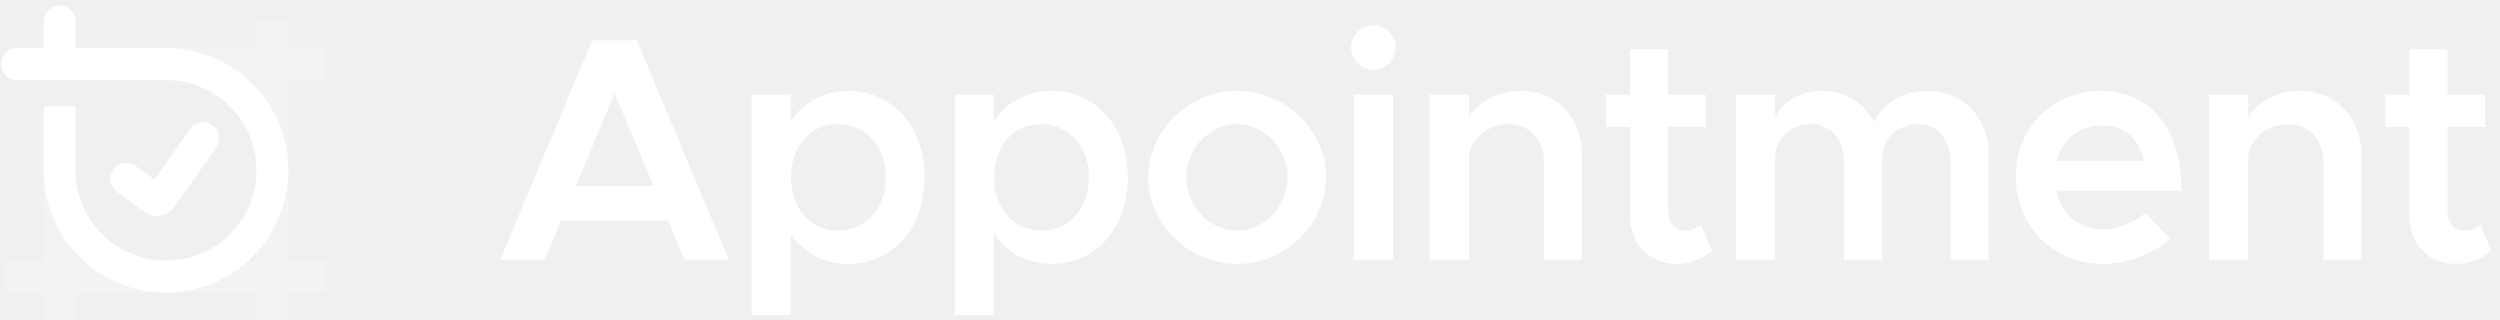
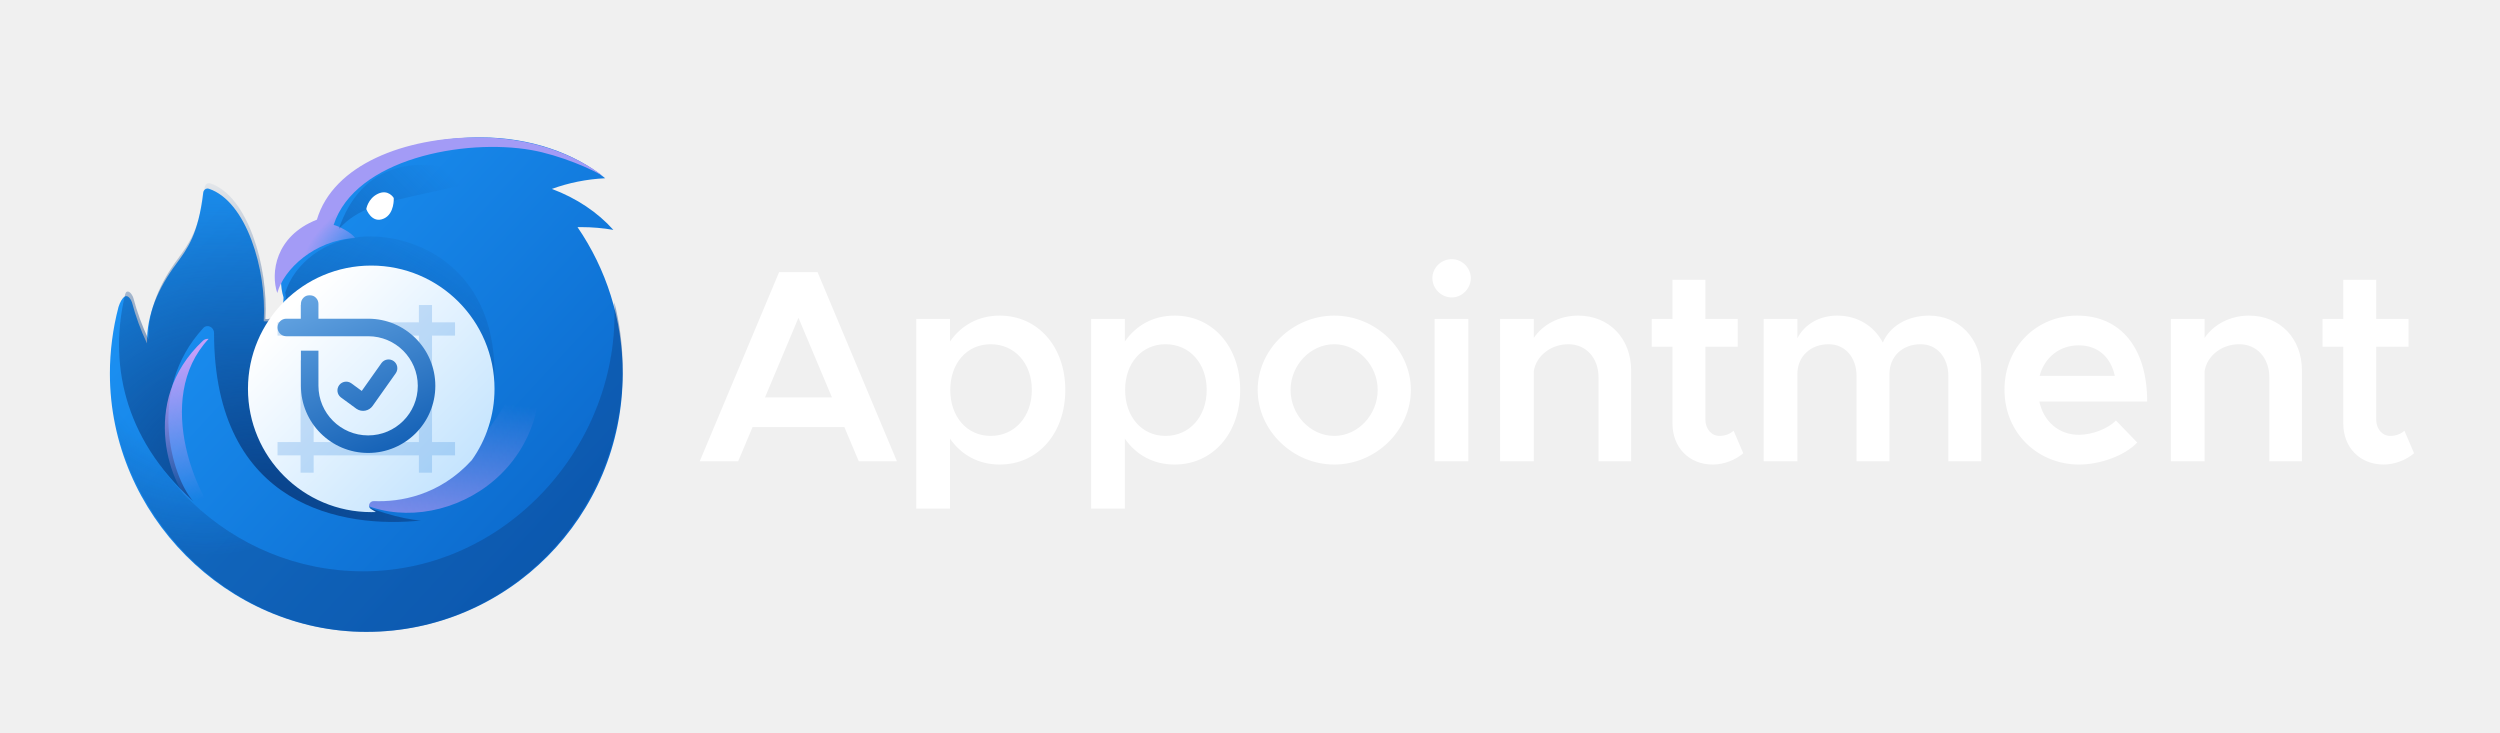
- <svg xmlns="http://www.w3.org/2000/svg" width="235" height="30" viewBox="0 0 235 30" fill="none">
-   <g clip-path="url(#clip0_41_27)">
-     <path opacity="0.2" d="M7.105 4.5H24.105V2H27.105V4.5H30.605V7.5H27.105V24.5H30.605V27.5H27.105V30H24.105V27.5H7.105V30H4.105V27.5H0.605V24.5H4.105V11.232H7.105V24.5H24.105V7.5H0.605V4.5H4.105V2H7.105V4.5Z" fill="#FEFFFF" />
-     <path d="M5.605 0.5C6.003 0.5 6.384 0.658 6.666 0.939C6.947 1.221 7.105 1.602 7.105 2V4.53H15.619C21.962 4.53 27.104 9.672 27.105 16.015C27.105 22.359 21.954 27.5 15.612 27.5C9.262 27.5 4.104 22.353 4.104 16V10H7.104V16C7.104 20.693 10.916 24.5 15.612 24.5C20.3 24.5 24.104 20.7 24.104 16.015C24.104 11.328 20.305 7.529 15.619 7.529H1.605L1.451 7.521C1.082 7.483 0.74 7.309 0.492 7.033C0.243 6.758 0.106 6.4 0.106 6.029C0.106 5.658 0.243 5.3 0.492 5.025C0.74 4.749 1.082 4.575 1.451 4.537L1.605 4.529H4.105V2C4.105 1.602 4.263 1.221 4.544 0.939C4.826 0.658 5.207 0.5 5.605 0.5ZM17.88 12.134C18.11 11.809 18.459 11.589 18.851 11.521C19.243 11.454 19.646 11.545 19.971 11.775C20.296 12.005 20.516 12.354 20.584 12.746C20.651 13.138 20.56 13.541 20.33 13.866L16.376 19.452C16.223 19.669 16.028 19.852 15.803 19.993C15.578 20.134 15.327 20.228 15.065 20.27C14.803 20.313 14.535 20.303 14.277 20.241C14.019 20.179 13.776 20.067 13.562 19.91L10.968 18.01L10.848 17.913C10.573 17.664 10.399 17.322 10.362 16.953C10.324 16.583 10.425 16.213 10.644 15.914C10.864 15.614 11.186 15.407 11.55 15.332C11.913 15.256 12.292 15.318 12.612 15.506L12.742 15.59L14.515 16.889L17.88 12.134Z" fill="#FEFFFF" />
-     <path d="M64.363 24.448L62.793 20.72H52.767L51.197 24.448H47L55.666 3.794H59.864L68.53 24.448H64.363ZM54.126 17.473H61.434L57.78 8.785L54.126 17.473ZM79.762 8.544C83.898 8.544 86.918 11.911 86.918 16.661C86.918 21.441 83.898 24.809 79.762 24.809C77.436 24.809 75.564 23.757 74.326 21.983V29.619H70.642V8.905H74.326V11.37C75.564 9.597 77.436 8.544 79.762 8.544ZM78.765 21.682C81.392 21.682 83.264 19.578 83.264 16.662C83.264 13.745 81.392 11.671 78.765 11.671C76.168 11.671 74.356 13.745 74.356 16.661C74.356 19.578 76.168 21.682 78.765 21.682ZM98.856 8.544C102.993 8.544 106.012 11.911 106.012 16.661C106.012 21.441 102.993 24.809 98.856 24.809C96.531 24.809 94.658 23.757 93.421 21.983V29.619H89.737V8.905H93.421V11.37C94.658 9.597 96.531 8.544 98.856 8.544ZM97.86 21.682C100.486 21.682 102.358 19.578 102.358 16.662C102.358 13.745 100.486 11.671 97.86 11.671C95.262 11.671 93.45 13.745 93.45 16.661C93.45 19.578 95.262 21.682 97.86 21.682ZM116.289 24.809C111.76 24.809 107.925 21.081 107.925 16.661C107.925 12.242 111.76 8.544 116.289 8.544C120.819 8.544 124.654 12.242 124.654 16.661C124.654 21.081 120.819 24.809 116.289 24.809ZM116.289 21.682C118.856 21.682 121.03 19.397 121.03 16.662C121.03 13.956 118.856 11.671 116.289 11.671C113.692 11.671 111.518 13.956 111.518 16.661C111.518 19.397 113.692 21.682 116.289 21.682ZM129.117 6.56C127.94 6.56 127.003 5.568 127.003 4.456C127.003 3.343 127.94 2.381 129.117 2.381C130.264 2.381 131.201 3.343 131.201 4.456C131.201 5.568 130.264 6.56 129.117 6.56ZM127.245 24.448V8.905H130.929V24.448H127.245ZM142.912 8.544C146.324 8.544 148.71 11.04 148.71 14.557V24.447H145.146V15.28C145.146 13.175 143.787 11.672 141.855 11.672C139.922 11.672 138.322 12.965 138.08 14.618V24.448H134.396V8.906H138.08V10.981C139.047 9.537 140.858 8.544 142.912 8.544ZM159.895 21.111L160.952 23.576C160.077 24.328 158.808 24.809 157.631 24.809C155.034 24.809 153.222 22.945 153.222 20.329V11.941H150.957V8.905H153.222V4.636H156.815V8.906H160.349V11.941H156.815V19.878C156.815 20.93 157.48 21.682 158.356 21.682C158.99 21.682 159.563 21.442 159.895 21.111ZM181.235 8.544C184.496 8.544 186.942 11.04 186.942 14.557V24.447H183.349V15.158C183.349 13.114 182.111 11.671 180.329 11.671C178.306 11.671 176.917 13.024 176.917 14.918V24.448H173.323V15.158C173.323 13.114 172.086 11.671 170.274 11.671C168.281 11.671 166.862 13.024 166.862 14.918V24.448H163.178V8.905H166.862V11.01C167.647 9.506 169.247 8.544 171.21 8.544C173.414 8.544 175.226 9.657 176.192 11.491C176.947 9.687 178.91 8.544 181.235 8.544ZM197.6 21.562C199.05 21.562 200.771 20.9 201.647 19.998L203.972 22.404C202.613 23.847 199.895 24.809 197.631 24.809C193.162 24.809 189.478 21.411 189.478 16.631C189.478 11.971 192.98 8.544 197.419 8.544C202.251 8.544 205.059 12.182 205.059 17.924H193.282C193.735 20.059 195.366 21.562 197.6 21.562ZM197.57 11.792C195.517 11.792 193.856 13.084 193.312 15.128H201.526C201.103 13.174 199.774 11.792 197.57 11.792ZM216.163 8.544C219.576 8.544 221.961 11.04 221.961 14.557V24.447H218.398V15.28C218.398 13.175 217.039 11.672 215.107 11.672C213.174 11.672 211.574 12.965 211.332 14.618V24.448H207.648V8.906H211.332V10.981C212.298 9.537 214.11 8.544 216.163 8.544ZM233.147 21.111L234.204 23.576C233.328 24.328 232.06 24.809 230.882 24.809C228.285 24.809 226.474 22.945 226.474 20.329V11.941H224.209V8.905H226.474V4.636H230.067V8.906H233.6V11.941H230.067V19.878C230.067 20.93 230.732 21.682 231.607 21.682C232.241 21.682 232.815 21.442 233.147 21.111Z" fill="white" />
+ <svg xmlns="http://www.w3.org/2000/svg" width="273" height="80" viewBox="0 0 273 80" fill="none">
+   <path d="M93.775 50.367L92.205 46.639H82.18L80.61 50.367H76.413L85.079 29.714H89.276L97.942 50.367H93.775ZM83.539 43.393H90.847L87.193 34.704L83.539 43.393ZM109.174 34.464C113.311 34.464 116.331 37.831 116.331 42.581C116.331 47.361 113.311 50.728 109.174 50.728C106.849 50.728 104.977 49.676 103.739 47.902V55.538H100.055V34.825H103.739V37.29C104.977 35.516 106.849 34.464 109.174 34.464ZM108.178 47.601C110.805 47.601 112.677 45.497 112.677 42.581C112.677 39.665 110.805 37.59 108.178 37.59C105.581 37.59 103.769 39.665 103.769 42.581C103.769 45.497 105.581 47.601 108.178 47.601ZM128.269 34.464C132.405 34.464 135.425 37.831 135.425 42.581C135.425 47.361 132.405 50.728 128.269 50.728C125.943 50.728 124.071 49.676 122.833 47.902V55.538H119.149V34.825H122.833V37.29C124.071 35.516 125.943 34.464 128.269 34.464ZM127.272 47.601C129.899 47.601 131.771 45.497 131.771 42.581C131.771 39.665 129.899 37.59 127.272 37.59C124.675 37.59 122.863 39.665 122.863 42.581C122.863 45.497 124.675 47.601 127.272 47.601ZM145.702 50.728C141.172 50.728 137.338 47 137.338 42.581C137.338 38.162 141.172 34.464 145.702 34.464C150.232 34.464 154.066 38.162 154.066 42.581C154.066 47 150.232 50.728 145.702 50.728ZM145.702 47.601C148.269 47.601 150.443 45.317 150.443 42.581C150.443 39.875 148.269 37.59 145.702 37.59C143.105 37.59 140.931 39.875 140.931 42.581C140.931 45.317 143.105 47.601 145.702 47.601ZM158.53 32.48C157.352 32.48 156.416 31.488 156.416 30.375C156.416 29.263 157.352 28.301 158.53 28.301C159.677 28.301 160.613 29.263 160.613 30.375C160.613 31.488 159.677 32.48 158.53 32.48ZM156.658 50.367V34.825H160.342V50.367H156.658ZM172.325 34.464C175.737 34.464 178.122 36.959 178.122 40.477V50.367H174.559V41.198C174.559 39.093 173.2 37.59 171.267 37.59C169.335 37.59 167.735 38.883 167.493 40.537V50.367H163.809V34.825H167.493V36.899C168.46 35.456 170.271 34.464 172.325 34.464ZM189.308 47.03L190.365 49.496C189.49 50.247 188.221 50.728 187.043 50.728C184.447 50.728 182.635 48.864 182.635 46.248V37.861H180.37V34.825H182.635V30.555H186.228V34.825H189.761V37.861H186.228V45.798C186.228 46.85 186.893 47.601 187.768 47.601C188.403 47.601 188.976 47.361 189.308 47.03ZM210.648 34.464C213.909 34.464 216.355 36.959 216.355 40.477V50.367H212.761V41.078C212.761 39.033 211.523 37.59 209.742 37.59C207.718 37.59 206.329 38.943 206.329 40.837V50.367H202.736V41.078C202.736 39.033 201.498 37.59 199.686 37.59C197.694 37.59 196.274 38.943 196.274 40.837V50.367H192.59V34.825H196.274V36.929C197.059 35.426 198.66 34.464 200.623 34.464C202.827 34.464 204.639 35.576 205.605 37.41C206.36 35.606 208.322 34.464 210.648 34.464ZM227.013 47.481C228.463 47.481 230.183 46.82 231.059 45.918L233.385 48.323C232.026 49.766 229.308 50.728 227.043 50.728C222.574 50.728 218.89 47.331 218.89 42.551C218.89 37.891 222.393 34.464 226.832 34.464C231.663 34.464 234.472 38.102 234.472 43.844H222.695C223.148 45.978 224.779 47.481 227.013 47.481ZM226.983 37.711C224.929 37.711 223.269 39.003 222.725 41.048H230.939C230.516 39.093 229.187 37.711 226.983 37.711ZM245.576 34.464C248.988 34.464 251.374 36.959 251.374 40.477V50.367H247.811V41.198C247.811 39.093 246.452 37.59 244.519 37.59C242.587 37.59 240.986 38.883 240.745 40.537V50.367H237.061V34.825H240.745V36.899C241.711 35.456 243.523 34.464 245.576 34.464ZM262.56 47.03L263.617 49.496C262.741 50.247 261.473 50.728 260.295 50.728C257.698 50.728 255.887 48.864 255.887 46.248V37.861H253.622V34.825H255.887V30.555H259.48V34.825H263.013V37.861H259.48V45.798C259.48 46.85 260.144 47.601 261.02 47.601C261.654 47.601 262.228 47.361 262.56 47.03Z" fill="white" />
+   <path d="M35.207 24.239H35.213C36.976 18.031 44.659 15 52.489 15C57.899 15 62.756 16.726 66.085 19.464C64.023 19.567 62.061 19.974 60.265 20.63C62.955 21.636 65.266 23.186 66.979 25.103C65.843 24.905 64.664 24.801 63.456 24.801C63.325 24.801 63.195 24.803 63.066 24.805C66.178 29.35 68 34.859 68 40.798C68 56.374 55.464 69 40 69C24.774 69 12 56.16 12 40.798C12 38.372 12.321 35.866 12.942 33.517C13.104 33.024 13.332 32.551 13.634 32.378C14.011 32.161 14.355 32.807 14.411 33.017C14.821 34.569 15.374 36.07 16.056 37.507C15.996 34.287 17.362 31.355 19.241 28.818C20.493 27.127 21.654 25.559 22.19 21.036C22.226 20.733 22.512 20.514 22.8 20.609C26.878 21.954 29.139 29.359 28.8 35.077C31.052 35.401 30.96 32.464 30.96 32.464C30.24 30.235 30.72 26.093 35.2 24.239H35.207Z" fill="url(#paint0_linear_2461_4017)" />
+   <path opacity="0.9" d="M67.084 33C67.765 48.782 55.105 62.387 39.666 62.387C25.215 62.387 13.372 50.941 12.3 36.412C12.112 37.755 12.01 39.125 12 40.519C12.11 56.066 24.853 69 40 69C55.464 69 68 56.154 68 40.307C68 37.782 67.682 35.333 67.084 33Z" fill="url(#paint1_radial_2461_4017)" />
+   <path d="M38.777 25.994C38.47 25.471 37.053 24.697 36.434 24.562C38.777 17.327 50.715 15.105 58.021 16.386C61.061 16.918 64.848 18.516 66 19.345C62.614 16.68 57.674 15 52.172 15C44.209 15 36.395 17.95 34.602 23.994H34.596H34.589C30.033 25.797 29.545 29.831 30.277 32C30.98 29.413 34.325 26.233 38.777 25.994Z" fill="url(#paint2_radial_2461_4017)" />
+   <path d="M47.725 20.834C41.27 22.249 39.161 22.712 37 25C39.426 17.843 45.62 16.392 53 19.654C50.969 20.123 49.229 20.504 47.725 20.834Z" fill="url(#paint3_linear_2461_4017)" />
+   <path d="M13.665 32.157C11.944 39.294 13.274 47.684 21.097 54.725C18.768 52.147 15.925 42.625 22.199 35.823C22.622 35.364 23.349 35.702 23.372 36.328C23.372 55.458 37.636 57.731 45.973 56.838C41.949 56.609 30.81 52.536 40.711 50.668C45.886 49.692 54 48.162 54 40.791C54 28.84 44.874 25.346 39.34 25.866C35.553 26.222 32.182 28.655 31.144 31.964C31.543 33.269 30.037 34.994 28.978 34.841C29.318 29.081 27.051 21.377 22.965 20.023C22.676 19.927 22.39 20.147 22.354 20.453C21.817 25.009 20.653 26.588 19.398 28.292C17.515 30.848 16.147 33.802 16.206 37.046C15.523 35.597 14.969 34.086 14.558 32.523C14.512 32.347 14.261 31.858 13.958 31.835C13.794 31.823 13.707 31.985 13.665 32.157Z" fill="url(#paint4_radial_2461_4017)" />
+   <path d="M39 54.734C47.699 59.153 61.727 51.709 58.537 37C54.528 47.492 48.104 55.133 39 54.734Z" fill="url(#paint5_linear_2461_4017)" />
+   <path d="M22.167 37.202C22.343 37.037 22.568 36.98 22.78 37.006C16.636 43.573 21.591 55.107 24.992 57.94C25.182 58.412 21.766 55.959 21.295 55.384C18.708 53.46 15 43.928 22.167 37.202Z" fill="url(#paint6_linear_2461_4017)" />
+   <mask id="mask0_2461_4017" style="mask-type:alpha" maskUnits="userSpaceOnUse" x="27" y="29" width="28" height="27">
+     <path d="M40.539 29C47.974 29 54.001 35.027 54.001 42.462C54.001 45.366 53.081 48.055 51.517 50.254C47.951 54.167 43.593 54.833 40.84 54.72C40.362 54.7 40.092 55.298 40.488 55.567C40.679 55.697 40.866 55.812 41.049 55.913C40.88 55.92 40.71 55.923 40.539 55.923C33.105 55.923 27.078 49.896 27.078 42.462C27.078 35.027 33.105 29 40.539 29Z" fill="url(#paint7_linear_2461_4017)" />
+   </mask>
+   <g mask="url(#mask0_2461_4017)">
+     <path d="M56.154 25.769H23.847V58.077H56.154V25.769Z" fill="url(#paint8_linear_2461_4017)" />
+   </g>
+   <path d="M41.93 23.861C43.1 23.32 42.998 21.62 42.998 21.62C42.998 21.62 42.412 20.609 41.253 21.169C40.168 21.694 40 22.828 40 22.828C40 22.828 40.593 24.48 41.93 23.861Z" fill="white" />
+   <mask id="mask1_2461_4017" style="mask-type:luminance" maskUnits="userSpaceOnUse" x="29" y="32" width="22" height="21">
+     <path d="M50.769 32.231H29.231V52.693H50.769V32.231Z" fill="white" />
+   </mask>
+   <g mask="url(#mask1_2461_4017)">
+     <path opacity="0.2" d="M34.253 35.199H45.745V33.308H47.176V35.199H49.691V36.648H47.176V48.276H49.691V49.725H47.176V51.616H45.745V49.725H34.253V51.616H32.822V49.725H30.307V48.276H32.822V39.345H34.253V48.276H45.745V36.648H30.307V35.199H32.822V33.308H34.253V35.199Z" fill="#1373D9" />
+     <path d="M33.817 32.231C34.346 32.231 34.774 32.66 34.774 33.188V34.803H40.208C44.256 34.803 47.538 38.084 47.538 42.132C47.538 46.181 44.25 49.462 40.203 49.462C36.151 49.462 32.86 46.177 32.86 42.123V38.294H34.774V42.123C34.774 45.118 37.206 47.547 40.203 47.547C43.195 47.547 45.623 45.122 45.623 42.132C45.623 39.142 43.199 36.717 40.208 36.717H31.264L31.215 36.716C30.709 36.69 30.307 36.272 30.307 35.76C30.307 35.248 30.709 34.829 31.215 34.804L31.264 34.803H32.86V33.188C32.86 32.66 33.288 32.231 33.817 32.231ZM41.68 39.616C41.993 39.218 42.567 39.131 42.985 39.427C43.403 39.723 43.512 40.293 43.241 40.72L43.214 40.761L40.691 44.325C40.292 44.889 39.52 45.031 38.95 44.656L38.895 44.618L37.24 43.406L37.201 43.376C36.808 43.056 36.731 42.481 37.033 42.067C37.336 41.654 37.907 41.555 38.331 41.833L38.371 41.861L39.503 42.69L41.651 39.655L41.68 39.616Z" fill="url(#paint9_linear_2461_4017)" />
  </g>
  <defs>
-     <clipPath id="clip0_41_27">
-       <rect width="235" height="30" fill="white" />
-     </clipPath>
+     <linearGradient id="paint0_linear_2461_4017" x1="21.719" y1="24.296" x2="61.454" y2="61.094" gradientUnits="userSpaceOnUse">
+       <stop stop-color="#1B91F3" />
+       <stop offset="1" stop-color="#0B68CB" />
+     </linearGradient>
+     <radialGradient id="paint1_radial_2461_4017" cx="0" cy="0" r="1" gradientTransform="matrix(9.43438 22.2533 -20.8035 9.26144 21.6452 36.4992)" gradientUnits="userSpaceOnUse">
+       <stop offset="0.526" stop-color="#0B4186" stop-opacity="0" />
+       <stop offset="1" stop-color="#0B4186" stop-opacity="0.45" />
+     </radialGradient>
+     <radialGradient id="paint2_radial_2461_4017" cx="0" cy="0" r="1" gradientTransform="matrix(-3.16891 -3.91084 6.71316 -5.05497 40.2026 26.9347)" gradientUnits="userSpaceOnUse">
+       <stop stop-color="#A29CF6" stop-opacity="0" />
+       <stop offset="1" stop-color="#A39BF6" />
+     </radialGradient>
+     <linearGradient id="paint3_linear_2461_4017" x1="32.584" y1="35.17" x2="48.92" y2="18.849" gradientUnits="userSpaceOnUse">
+       <stop stop-color="#0F5DB0" />
+       <stop offset="1" stop-color="#0F5DB0" stop-opacity="0" />
+     </linearGradient>
+     <radialGradient id="paint4_radial_2461_4017" cx="0" cy="0" r="1" gradientTransform="matrix(16.0737 -33.7604 41.1884 20.1042 29.6189 55.8398)" gradientUnits="userSpaceOnUse">
+       <stop offset="0.016" stop-color="#094188" />
+       <stop offset="0.967" stop-color="#0B4186" stop-opacity="0" />
+     </radialGradient>
+     <linearGradient id="paint5_linear_2461_4017" x1="57.769" y1="44.442" x2="56.021" y2="57.908" gradientUnits="userSpaceOnUse">
+       <stop stop-color="#7B8BE9" stop-opacity="0" />
+       <stop offset="1" stop-color="#7B8BE9" />
+     </linearGradient>
+     <linearGradient id="paint6_linear_2461_4017" x1="18.006" y1="36.964" x2="21.264" y2="54.654" gradientUnits="userSpaceOnUse">
+       <stop offset="0.105" stop-color="#C59FF9" />
+       <stop offset="1" stop-color="#C59FF9" stop-opacity="0" />
+     </linearGradient>
+     <linearGradient id="paint7_linear_2461_4017" x1="42.409" y1="33.637" x2="43.231" y2="65.047" gradientUnits="userSpaceOnUse">
+       <stop stop-color="white" />
+       <stop offset="0.811" stop-color="#BEE1FE" />
+       <stop offset="1" stop-color="#96CEFD" />
+     </linearGradient>
+     <linearGradient id="paint8_linear_2461_4017" x1="32.974" y1="29.404" x2="55.077" y2="51.31" gradientUnits="userSpaceOnUse">
+       <stop offset="0.068" stop-color="white" />
+       <stop offset="1" stop-color="#BEE1FE" />
+     </linearGradient>
+     <linearGradient id="paint9_linear_2461_4017" x1="30.307" y1="32.231" x2="39.238" y2="53.026" gradientUnits="userSpaceOnUse">
+       <stop stop-color="#6AA9E5" />
+       <stop offset="0.995" stop-color="#0D5BB2" />
+     </linearGradient>
  </defs>
</svg>
